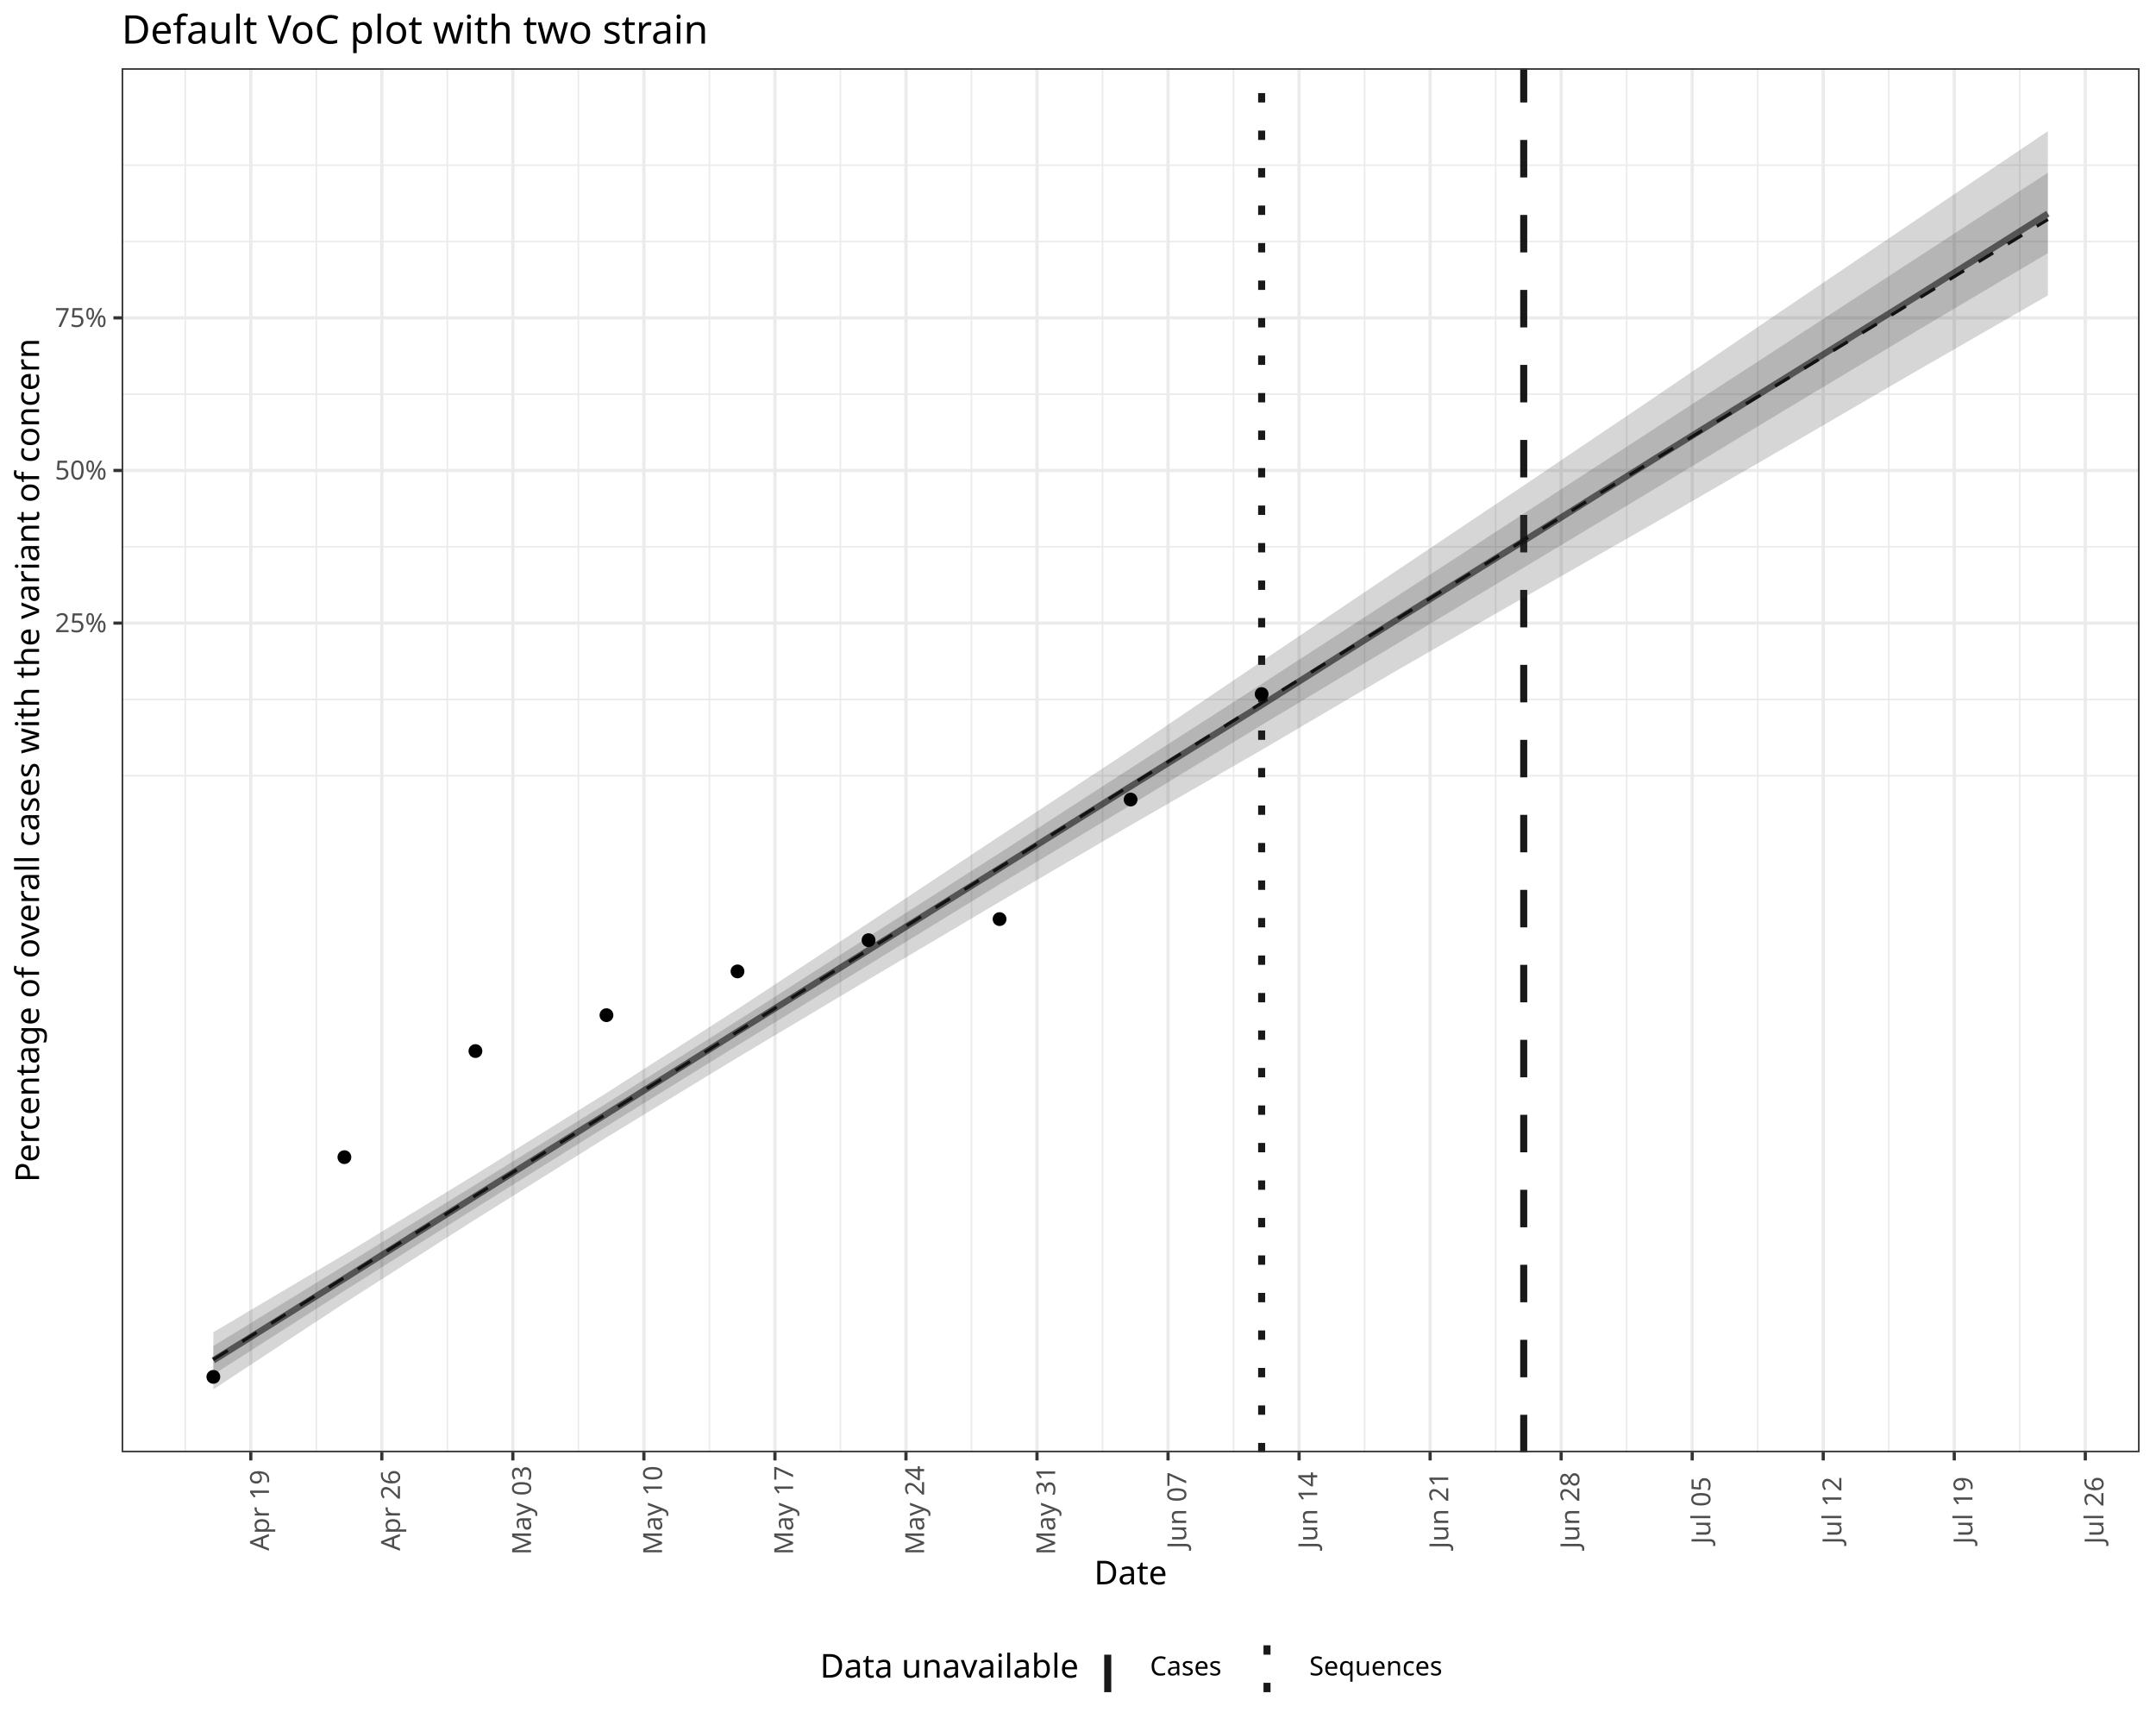
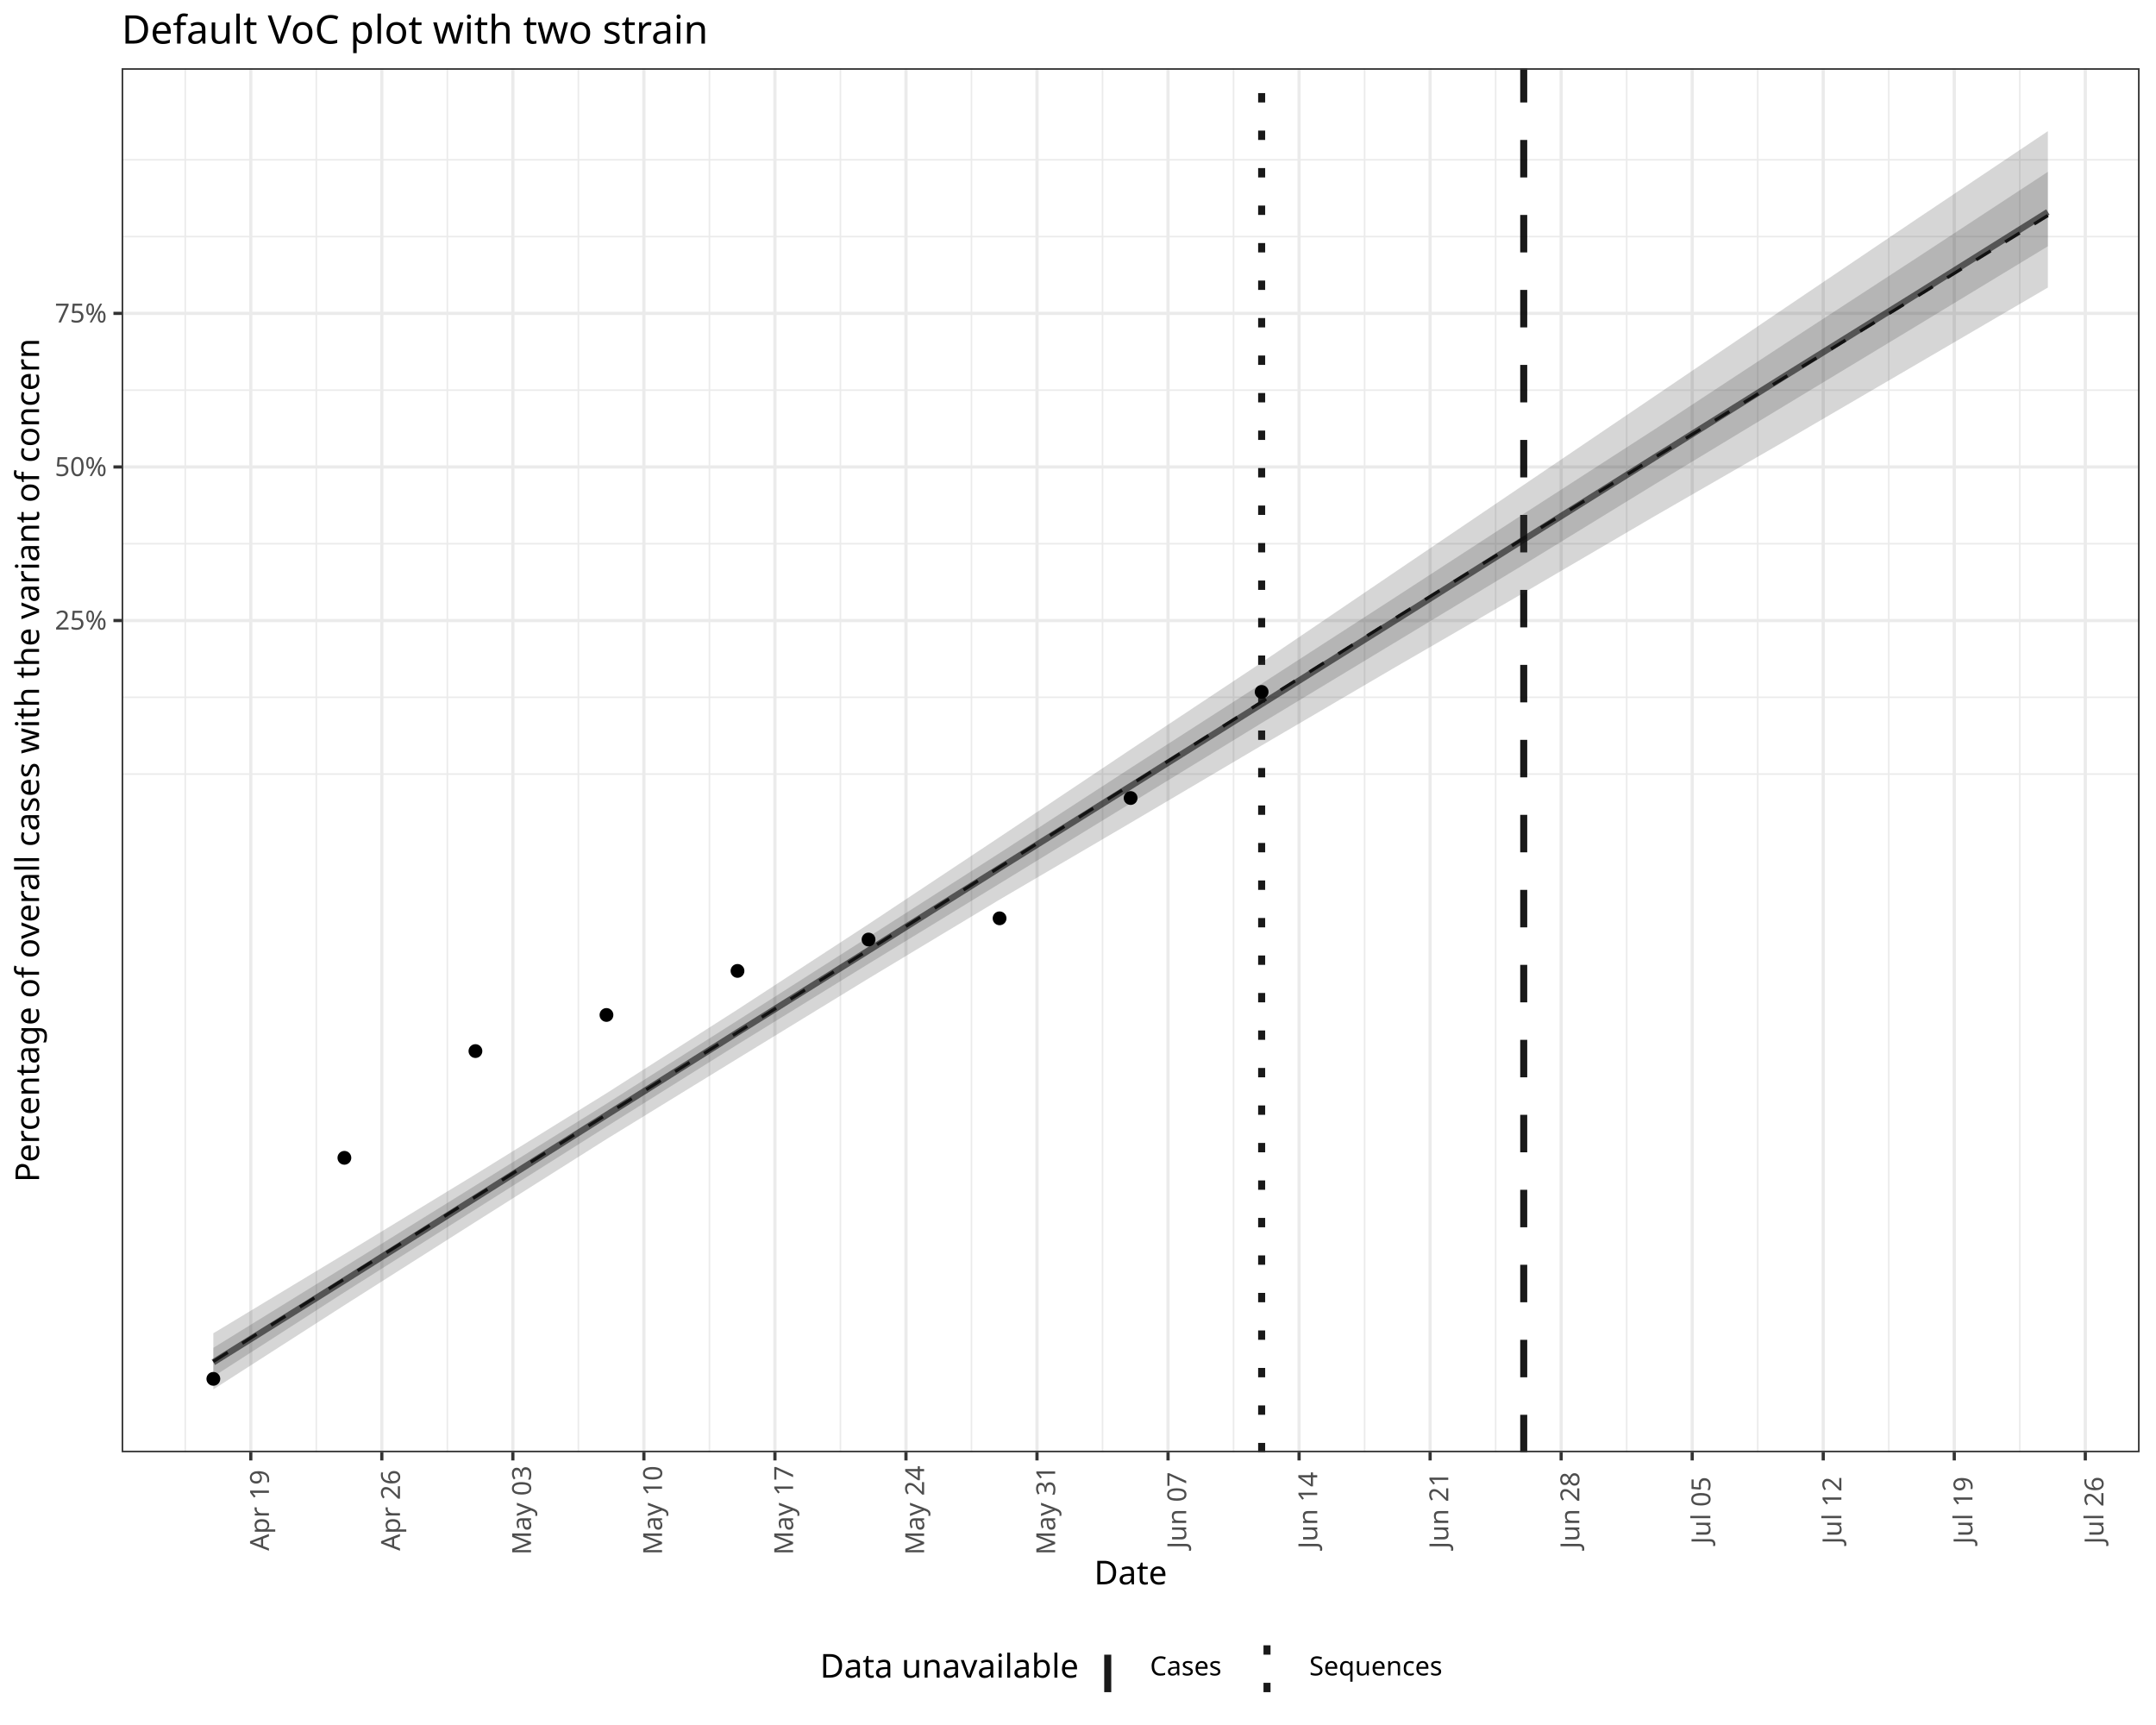
<svg xmlns="http://www.w3.org/2000/svg" class="svglite" data-engine-version="2.0" width="720.00pt" height="576.00pt" viewBox="0 0 720.00 576.00">
  <defs>
    <style type="text/css">
    .svglite line, .svglite polyline, .svglite polygon, .svglite path, .svglite rect, .svglite circle {
      fill: none;
      stroke: #000000;
      stroke-linecap: round;
      stroke-linejoin: round;
      stroke-miterlimit: 10.00;
    }
  </style>
  </defs>
  <rect width="100%" height="100%" style="stroke: none; fill: #FFFFFF;" />
  <defs>
    <clipPath id="cpMC4wMHw3MjAuMDB8MC4wMHw1NzYuMDA=">
      <rect x="0.00" y="0.00" width="720.00" height="576.00" />
    </clipPath>
  </defs>
  <g clip-path="url(#cpMC4wMHw3MjAuMDB8MC4wMHw1NzYuMDA=)">
    <rect x="0.00" y="0.00" width="720.00" height="576.00" style="stroke-width: 1.07; stroke: #FFFFFF; fill: #FFFFFF;" />
  </g>
  <defs>
    <clipPath id="cpNDAuNjJ8NzE0LjUyfDIyLjc4fDQ4NC45Mw==">
      <rect x="40.62" y="22.78" width="673.90" height="462.15" />
    </clipPath>
  </defs>
  <g clip-path="url(#cpNDAuNjJ8NzE0LjUyfDIyLjc4fDQ4NC45Mw==)">
    <rect x="40.62" y="22.78" width="673.90" height="462.15" style="stroke-width: 1.07; stroke: none; fill: #FFFFFF;" />
-     <polyline points="40.62,259.03 714.52,259.03 " style="stroke-width: 0.53; stroke: #EBEBEB; stroke-linecap: butt;" />
-     <polyline points="40.62,233.55 714.52,233.55 " style="stroke-width: 0.53; stroke: #EBEBEB; stroke-linecap: butt;" />
-     <polyline points="40.62,182.58 714.52,182.58 " style="stroke-width: 0.53; stroke: #EBEBEB; stroke-linecap: butt;" />
-     <polyline points="40.62,131.61 714.52,131.61 " style="stroke-width: 0.53; stroke: #EBEBEB; stroke-linecap: butt;" />
-     <polyline points="40.62,80.65 714.52,80.65 " style="stroke-width: 0.53; stroke: #EBEBEB; stroke-linecap: butt;" />
-     <polyline points="40.62,55.16 714.52,55.16 " style="stroke-width: 0.53; stroke: #EBEBEB; stroke-linecap: butt;" />
+     <polyline points="40.62,258.47 714.52,258.47 " style="stroke-width: 0.53; stroke: #EBEBEB; stroke-linecap: butt;" />
+     <polyline points="40.62,232.83 714.52,232.83 " style="stroke-width: 0.53; stroke: #EBEBEB; stroke-linecap: butt;" />
+     <polyline points="40.62,181.56 714.52,181.56 " style="stroke-width: 0.53; stroke: #EBEBEB; stroke-linecap: butt;" />
+     <polyline points="40.62,130.28 714.52,130.28 " style="stroke-width: 0.53; stroke: #EBEBEB; stroke-linecap: butt;" />
+     <polyline points="40.62,79.00 714.52,79.00 " style="stroke-width: 0.53; stroke: #EBEBEB; stroke-linecap: butt;" />
+     <polyline points="40.62,53.36 714.52,53.36 " style="stroke-width: 0.53; stroke: #EBEBEB; stroke-linecap: butt;" />
    <polyline points="61.87,484.93 61.87,22.78 " style="stroke-width: 0.53; stroke: #EBEBEB; stroke-linecap: butt;" />
    <polyline points="105.63,484.93 105.63,22.78 " style="stroke-width: 0.53; stroke: #EBEBEB; stroke-linecap: butt;" />
    <polyline points="149.39,484.93 149.39,22.78 " style="stroke-width: 0.53; stroke: #EBEBEB; stroke-linecap: butt;" />
    <polyline points="193.15,484.93 193.15,22.78 " style="stroke-width: 0.53; stroke: #EBEBEB; stroke-linecap: butt;" />
    <polyline points="236.91,484.93 236.91,22.78 " style="stroke-width: 0.53; stroke: #EBEBEB; stroke-linecap: butt;" />
    <polyline points="280.67,484.93 280.67,22.78 " style="stroke-width: 0.53; stroke: #EBEBEB; stroke-linecap: butt;" />
    <polyline points="324.43,484.93 324.43,22.78 " style="stroke-width: 0.53; stroke: #EBEBEB; stroke-linecap: butt;" />
    <polyline points="368.19,484.93 368.19,22.78 " style="stroke-width: 0.53; stroke: #EBEBEB; stroke-linecap: butt;" />
    <polyline points="411.95,484.93 411.95,22.78 " style="stroke-width: 0.53; stroke: #EBEBEB; stroke-linecap: butt;" />
    <polyline points="455.71,484.93 455.71,22.78 " style="stroke-width: 0.53; stroke: #EBEBEB; stroke-linecap: butt;" />
    <polyline points="499.47,484.93 499.47,22.78 " style="stroke-width: 0.53; stroke: #EBEBEB; stroke-linecap: butt;" />
    <polyline points="543.23,484.93 543.23,22.78 " style="stroke-width: 0.53; stroke: #EBEBEB; stroke-linecap: butt;" />
    <polyline points="586.99,484.93 586.99,22.78 " style="stroke-width: 0.53; stroke: #EBEBEB; stroke-linecap: butt;" />
    <polyline points="630.75,484.93 630.75,22.78 " style="stroke-width: 0.53; stroke: #EBEBEB; stroke-linecap: butt;" />
    <polyline points="674.51,484.93 674.51,22.78 " style="stroke-width: 0.53; stroke: #EBEBEB; stroke-linecap: butt;" />
-     <polyline points="40.62,208.06 714.52,208.06 " style="stroke-width: 1.07; stroke: #EBEBEB; stroke-linecap: butt;" />
-     <polyline points="40.62,157.10 714.52,157.10 " style="stroke-width: 1.07; stroke: #EBEBEB; stroke-linecap: butt;" />
-     <polyline points="40.62,106.13 714.52,106.13 " style="stroke-width: 1.07; stroke: #EBEBEB; stroke-linecap: butt;" />
+     <polyline points="40.62,207.20 714.52,207.20 " style="stroke-width: 1.07; stroke: #EBEBEB; stroke-linecap: butt;" />
+     <polyline points="40.62,155.92 714.52,155.92 " style="stroke-width: 1.07; stroke: #EBEBEB; stroke-linecap: butt;" />
+     <polyline points="40.62,104.64 714.52,104.64 " style="stroke-width: 1.07; stroke: #EBEBEB; stroke-linecap: butt;" />
    <polyline points="83.75,484.93 83.75,22.78 " style="stroke-width: 1.07; stroke: #EBEBEB; stroke-linecap: butt;" />
    <polyline points="127.51,484.93 127.51,22.78 " style="stroke-width: 1.07; stroke: #EBEBEB; stroke-linecap: butt;" />
    <polyline points="171.27,484.93 171.27,22.78 " style="stroke-width: 1.07; stroke: #EBEBEB; stroke-linecap: butt;" />
    <polyline points="215.03,484.93 215.03,22.78 " style="stroke-width: 1.07; stroke: #EBEBEB; stroke-linecap: butt;" />
    <polyline points="258.79,484.93 258.79,22.78 " style="stroke-width: 1.07; stroke: #EBEBEB; stroke-linecap: butt;" />
    <polyline points="302.55,484.93 302.55,22.78 " style="stroke-width: 1.07; stroke: #EBEBEB; stroke-linecap: butt;" />
    <polyline points="346.31,484.93 346.31,22.78 " style="stroke-width: 1.07; stroke: #EBEBEB; stroke-linecap: butt;" />
    <polyline points="390.07,484.93 390.07,22.78 " style="stroke-width: 1.07; stroke: #EBEBEB; stroke-linecap: butt;" />
    <polyline points="433.83,484.93 433.83,22.78 " style="stroke-width: 1.07; stroke: #EBEBEB; stroke-linecap: butt;" />
    <polyline points="477.59,484.93 477.59,22.78 " style="stroke-width: 1.07; stroke: #EBEBEB; stroke-linecap: butt;" />
    <polyline points="521.35,484.93 521.35,22.78 " style="stroke-width: 1.07; stroke: #EBEBEB; stroke-linecap: butt;" />
    <polyline points="565.11,484.93 565.11,22.78 " style="stroke-width: 1.07; stroke: #EBEBEB; stroke-linecap: butt;" />
    <polyline points="608.87,484.93 608.87,22.78 " style="stroke-width: 1.07; stroke: #EBEBEB; stroke-linecap: butt;" />
    <polyline points="652.63,484.93 652.63,22.78 " style="stroke-width: 1.07; stroke: #EBEBEB; stroke-linecap: butt;" />
    <polyline points="696.39,484.93 696.39,22.78 " style="stroke-width: 1.07; stroke: #EBEBEB; stroke-linecap: butt;" />
    <line x1="508.85" y1="484.93" x2="508.85" y2="22.78" style="stroke-width: 2.35; stroke: #000000; stroke-opacity: 0.90; stroke-dasharray: 12.52,12.52; stroke-linecap: butt;" />
    <line x1="421.33" y1="484.93" x2="421.33" y2="22.78" style="stroke-width: 2.35; stroke: #000000; stroke-opacity: 0.90; stroke-dasharray: 3.13,9.39; stroke-linecap: butt;" />
-     <polyline points="71.25,454.26 115.01,426.93 158.77,399.42 202.53,371.99 246.29,344.50 290.05,317.26 333.81,289.93 377.57,262.59 421.33,235.42 465.09,207.82 508.85,180.60 552.61,153.20 596.37,126.12 640.13,98.92 683.89,71.32 " style="stroke-width: 2.13; stroke: #000000; stroke-opacity: 0.60; stroke-linecap: butt;" />
-     <polyline points="71.25,453.98 115.01,426.61 158.77,399.25 202.53,371.95 246.29,344.50 290.05,317.10 333.81,289.66 377.57,262.21 421.33,234.72 465.09,207.57 508.85,180.40 552.61,153.38 596.37,126.74 640.13,99.99 683.89,73.27 " style="stroke-width: 1.07; stroke-dasharray: 5.69,5.69; stroke-linecap: butt;" />
-     <polygon points="71.25,444.85 115.01,418.89 158.77,392.18 202.53,364.96 246.29,336.94 290.05,308.17 333.81,279.21 377.57,250.42 421.33,220.83 465.09,191.43 508.85,162.11 552.61,132.60 596.37,102.85 640.13,73.27 683.89,43.79 683.89,98.65 640.13,123.82 596.37,149.28 552.61,174.56 508.85,199.54 465.09,224.67 421.33,250.42 377.57,275.55 333.81,301.15 290.05,327.06 246.29,353.15 202.53,379.80 158.77,407.17 115.01,435.13 71.25,463.93 " style="stroke-width: 0.00; stroke: none; fill: #333333; fill-opacity: 0.20;" />
-     <polyline points="71.25,444.85 115.01,418.89 158.77,392.18 202.53,364.96 246.29,336.94 290.05,308.17 333.81,279.21 377.57,250.42 421.33,220.83 465.09,191.43 508.85,162.11 552.61,132.60 596.37,102.85 640.13,73.27 683.89,43.79 " style="stroke-width: 0.43; stroke: none;" />
-     <polyline points="683.89,98.65 640.13,123.82 596.37,149.28 552.61,174.56 508.85,199.54 465.09,224.67 421.33,250.42 377.57,275.55 333.81,301.15 290.05,327.06 246.29,353.15 202.53,379.80 158.77,407.17 115.01,435.13 71.25,463.93 " style="stroke-width: 0.43; stroke: none;" />
-     <polygon points="71.25,449.44 115.01,422.59 158.77,395.58 202.53,368.44 246.29,340.83 290.05,312.79 333.81,284.83 377.57,256.51 421.33,228.39 465.09,200.00 508.85,171.50 552.61,143.07 596.37,114.65 640.13,86.12 683.89,57.68 683.89,84.52 640.13,110.48 596.37,136.73 552.61,163.23 508.85,189.53 465.09,215.81 421.33,242.09 377.57,268.85 333.81,295.28 290.05,322.17 246.29,349.08 202.53,376.10 158.77,403.42 115.01,431.02 71.25,459.00 " style="stroke-width: 0.00; stroke: none; fill: #333333; fill-opacity: 0.20;" />
-     <polyline points="71.25,449.44 115.01,422.59 158.77,395.58 202.53,368.44 246.29,340.83 290.05,312.79 333.81,284.83 377.57,256.51 421.33,228.39 465.09,200.00 508.85,171.50 552.61,143.07 596.37,114.65 640.13,86.12 683.89,57.68 " style="stroke-width: 1.07; stroke: none;" />
-     <polyline points="683.89,84.52 640.13,110.48 596.37,136.73 552.61,163.23 508.85,189.53 465.09,215.81 421.33,242.09 377.57,268.85 333.81,295.28 290.05,322.17 246.29,349.08 202.53,376.10 158.77,403.42 115.01,431.02 71.25,459.00 " style="stroke-width: 1.07; stroke: none;" />
-     <circle cx="71.25" cy="459.75" r="1.95" style="stroke-width: 0.71; fill: #000000;" />
-     <circle cx="115.01" cy="386.39" r="1.95" style="stroke-width: 0.71; fill: #000000;" />
-     <circle cx="158.77" cy="350.96" r="1.95" style="stroke-width: 0.71; fill: #000000;" />
-     <circle cx="202.53" cy="338.98" r="1.95" style="stroke-width: 0.71; fill: #000000;" />
-     <circle cx="246.29" cy="324.36" r="1.95" style="stroke-width: 0.71; fill: #000000;" />
-     <circle cx="290.05" cy="313.94" r="1.95" style="stroke-width: 0.71; fill: #000000;" />
-     <circle cx="333.81" cy="306.90" r="1.95" style="stroke-width: 0.71; fill: #000000;" />
-     <circle cx="377.57" cy="266.98" r="1.95" style="stroke-width: 0.71; fill: #000000;" />
-     <circle cx="421.33" cy="231.76" r="1.95" style="stroke-width: 0.71; fill: #000000;" />
+     <polyline points="71.25,454.89 115.01,427.55 158.77,399.99 202.53,372.32 246.29,344.74 290.05,317.37 333.81,289.84 377.57,262.50 421.33,235.07 465.09,207.69 508.85,180.16 552.61,152.74 596.37,125.37 640.13,98.19 683.89,70.80 " style="stroke-width: 2.13; stroke: #000000; stroke-opacity: 0.60; stroke-linecap: butt;" />
+     <polyline points="71.25,454.61 115.01,427.08 158.77,399.64 202.53,372.17 246.29,344.74 290.05,317.21 333.81,289.56 377.57,262.06 421.33,234.37 465.09,206.95 508.85,179.76 552.61,152.74 596.37,125.79 640.13,98.99 683.89,71.96 " style="stroke-width: 1.07; stroke-dasharray: 5.69,5.69; stroke-linecap: butt;" />
+     <polygon points="71.25,445.20 115.01,418.78 158.77,392.14 202.53,365.05 246.29,337.10 290.05,308.57 333.81,279.52 377.57,250.26 421.33,221.21 465.09,191.53 508.85,161.90 552.61,132.27 596.37,102.63 640.13,73.10 683.89,43.79 683.89,96.02 640.13,121.59 596.37,147.12 552.61,172.33 508.85,197.94 465.09,223.29 421.33,248.92 377.57,274.75 333.81,300.39 290.05,326.73 246.29,353.50 202.53,380.38 158.77,408.03 115.01,435.83 71.25,463.93 " style="stroke-width: 0.00; stroke: none; fill: #333333; fill-opacity: 0.20;" />
+     <polyline points="71.25,445.20 115.01,418.78 158.77,392.14 202.53,365.05 246.29,337.10 290.05,308.57 333.81,279.52 377.57,250.26 421.33,221.21 465.09,191.53 508.85,161.90 552.61,132.27 596.37,102.63 640.13,73.10 683.89,43.79 " style="stroke-width: 0.43; stroke: none;" />
+     <polyline points="683.89,96.02 640.13,121.59 596.37,147.12 552.61,172.33 508.85,197.94 465.09,223.29 421.33,248.92 377.57,274.75 333.81,300.39 290.05,326.73 246.29,353.50 202.53,380.38 158.77,408.03 115.01,435.83 71.25,463.93 " style="stroke-width: 0.43; stroke: none;" />
+     <polygon points="71.25,450.05 115.01,423.03 158.77,395.86 202.53,368.55 246.29,340.77 290.05,312.85 333.81,284.85 377.57,256.44 421.33,228.29 465.09,200.00 508.85,171.56 552.61,143.33 596.37,114.58 640.13,86.08 683.89,57.37 683.89,82.24 640.13,108.78 596.37,135.23 552.61,161.71 508.85,188.55 465.09,214.99 421.33,241.43 377.57,268.23 333.81,295.05 290.05,321.83 246.29,348.77 202.53,376.21 158.77,403.84 115.01,431.51 71.25,459.66 " style="stroke-width: 0.00; stroke: none; fill: #333333; fill-opacity: 0.20;" />
+     <polyline points="71.25,450.05 115.01,423.03 158.77,395.86 202.53,368.55 246.29,340.77 290.05,312.85 333.81,284.85 377.57,256.44 421.33,228.29 465.09,200.00 508.85,171.56 552.61,143.33 596.37,114.58 640.13,86.08 683.89,57.37 " style="stroke-width: 1.07; stroke: none;" />
+     <polyline points="683.89,82.24 640.13,108.78 596.37,135.23 552.61,161.71 508.85,188.55 465.09,214.99 421.33,241.43 377.57,268.23 333.81,295.05 290.05,321.83 246.29,348.77 202.53,376.21 158.77,403.84 115.01,431.51 71.25,459.66 " style="stroke-width: 1.07; stroke: none;" />
+     <circle cx="71.25" cy="460.42" r="1.95" style="stroke-width: 0.71; fill: #000000;" />
+     <circle cx="115.01" cy="386.61" r="1.95" style="stroke-width: 0.71; fill: #000000;" />
+     <circle cx="158.77" cy="350.97" r="1.95" style="stroke-width: 0.71; fill: #000000;" />
+     <circle cx="202.53" cy="338.91" r="1.95" style="stroke-width: 0.71; fill: #000000;" />
+     <circle cx="246.29" cy="324.20" r="1.95" style="stroke-width: 0.71; fill: #000000;" />
+     <circle cx="290.05" cy="313.72" r="1.95" style="stroke-width: 0.71; fill: #000000;" />
+     <circle cx="333.81" cy="306.64" r="1.95" style="stroke-width: 0.71; fill: #000000;" />
+     <circle cx="377.57" cy="266.47" r="1.95" style="stroke-width: 0.71; fill: #000000;" />
+     <circle cx="421.33" cy="231.04" r="1.95" style="stroke-width: 0.71; fill: #000000;" />
    <rect x="40.62" y="22.78" width="673.90" height="462.15" style="stroke-width: 1.07; stroke: #333333;" />
  </g>
  <g clip-path="url(#cpMC4wMHw3MjAuMDB8MC4wMHw1NzYuMDA=)">
-     <text x="35.69" y="211.09" text-anchor="end" style="font-size: 8.80px; fill: #4D4D4D; font-family: sans;" textLength="17.61px" lengthAdjust="spacingAndGlyphs">25%</text>
-     <text x="35.69" y="160.12" text-anchor="end" style="font-size: 8.80px; fill: #4D4D4D; font-family: sans;" textLength="17.61px" lengthAdjust="spacingAndGlyphs">50%</text>
-     <text x="35.69" y="109.16" text-anchor="end" style="font-size: 8.80px; fill: #4D4D4D; font-family: sans;" textLength="17.61px" lengthAdjust="spacingAndGlyphs">75%</text>
-     <polyline points="37.88,208.06 40.62,208.06 " style="stroke-width: 1.07; stroke: #333333; stroke-linecap: butt;" />
-     <polyline points="37.88,157.10 40.62,157.10 " style="stroke-width: 1.07; stroke: #333333; stroke-linecap: butt;" />
-     <polyline points="37.88,106.13 40.62,106.13 " style="stroke-width: 1.07; stroke: #333333; stroke-linecap: butt;" />
+     <text x="35.69" y="210.22" text-anchor="end" style="font-size: 8.80px; fill: #4D4D4D; font-family: sans;" textLength="17.61px" lengthAdjust="spacingAndGlyphs">25%</text>
+     <text x="35.69" y="158.95" text-anchor="end" style="font-size: 8.80px; fill: #4D4D4D; font-family: sans;" textLength="17.61px" lengthAdjust="spacingAndGlyphs">50%</text>
+     <text x="35.69" y="107.67" text-anchor="end" style="font-size: 8.80px; fill: #4D4D4D; font-family: sans;" textLength="17.61px" lengthAdjust="spacingAndGlyphs">75%</text>
+     <polyline points="37.88,207.20 40.62,207.20 " style="stroke-width: 1.07; stroke: #333333; stroke-linecap: butt;" />
+     <polyline points="37.88,155.92 40.62,155.92 " style="stroke-width: 1.07; stroke: #333333; stroke-linecap: butt;" />
+     <polyline points="37.88,104.64 40.62,104.64 " style="stroke-width: 1.07; stroke: #333333; stroke-linecap: butt;" />
    <polyline points="83.75,487.67 83.75,484.93 " style="stroke-width: 1.07; stroke: #333333; stroke-linecap: butt;" />
    <polyline points="127.51,487.67 127.51,484.93 " style="stroke-width: 1.07; stroke: #333333; stroke-linecap: butt;" />
    <polyline points="171.27,487.67 171.27,484.93 " style="stroke-width: 1.07; stroke: #333333; stroke-linecap: butt;" />
    <polyline points="215.03,487.67 215.03,484.93 " style="stroke-width: 1.07; stroke: #333333; stroke-linecap: butt;" />
    <polyline points="258.79,487.67 258.79,484.93 " style="stroke-width: 1.07; stroke: #333333; stroke-linecap: butt;" />
    <polyline points="302.55,487.67 302.55,484.93 " style="stroke-width: 1.07; stroke: #333333; stroke-linecap: butt;" />
    <polyline points="346.31,487.67 346.31,484.93 " style="stroke-width: 1.07; stroke: #333333; stroke-linecap: butt;" />
    <polyline points="390.07,487.67 390.07,484.93 " style="stroke-width: 1.07; stroke: #333333; stroke-linecap: butt;" />
    <polyline points="433.83,487.67 433.83,484.93 " style="stroke-width: 1.07; stroke: #333333; stroke-linecap: butt;" />
    <polyline points="477.59,487.67 477.59,484.93 " style="stroke-width: 1.07; stroke: #333333; stroke-linecap: butt;" />
    <polyline points="521.35,487.67 521.35,484.93 " style="stroke-width: 1.07; stroke: #333333; stroke-linecap: butt;" />
    <polyline points="565.11,487.67 565.11,484.93 " style="stroke-width: 1.07; stroke: #333333; stroke-linecap: butt;" />
    <polyline points="608.87,487.67 608.87,484.93 " style="stroke-width: 1.07; stroke: #333333; stroke-linecap: butt;" />
    <polyline points="652.63,487.67 652.63,484.93 " style="stroke-width: 1.07; stroke: #333333; stroke-linecap: butt;" />
    <polyline points="696.39,487.67 696.39,484.93 " style="stroke-width: 1.07; stroke: #333333; stroke-linecap: butt;" />
    <text transform="translate(89.81,504.30) rotate(-90)" text-anchor="middle" style="font-size: 8.80px; fill: #4D4D4D; font-family: sans;" textLength="25.93px" lengthAdjust="spacingAndGlyphs">Apr 19</text>
    <text transform="translate(133.57,504.30) rotate(-90)" text-anchor="middle" style="font-size: 8.80px; fill: #4D4D4D; font-family: sans;" textLength="25.93px" lengthAdjust="spacingAndGlyphs">Apr 26</text>
    <text transform="translate(177.33,504.30) rotate(-90)" text-anchor="middle" style="font-size: 8.80px; fill: #4D4D4D; font-family: sans;" textLength="28.87px" lengthAdjust="spacingAndGlyphs">May 03</text>
    <text transform="translate(221.09,504.30) rotate(-90)" text-anchor="middle" style="font-size: 8.80px; fill: #4D4D4D; font-family: sans;" textLength="28.87px" lengthAdjust="spacingAndGlyphs">May 10</text>
    <text transform="translate(264.85,504.30) rotate(-90)" text-anchor="middle" style="font-size: 8.80px; fill: #4D4D4D; font-family: sans;" textLength="28.87px" lengthAdjust="spacingAndGlyphs">May 17</text>
    <text transform="translate(308.61,504.30) rotate(-90)" text-anchor="middle" style="font-size: 8.80px; fill: #4D4D4D; font-family: sans;" textLength="28.87px" lengthAdjust="spacingAndGlyphs">May 24</text>
    <text transform="translate(352.37,504.30) rotate(-90)" text-anchor="middle" style="font-size: 8.80px; fill: #4D4D4D; font-family: sans;" textLength="28.87px" lengthAdjust="spacingAndGlyphs">May 31</text>
    <text transform="translate(396.13,504.30) rotate(-90)" text-anchor="middle" style="font-size: 8.80px; fill: #4D4D4D; font-family: sans;" textLength="26.43px" lengthAdjust="spacingAndGlyphs">Jun 07</text>
    <text transform="translate(439.89,504.30) rotate(-90)" text-anchor="middle" style="font-size: 8.80px; fill: #4D4D4D; font-family: sans;" textLength="26.43px" lengthAdjust="spacingAndGlyphs">Jun 14</text>
    <text transform="translate(483.65,504.30) rotate(-90)" text-anchor="middle" style="font-size: 8.80px; fill: #4D4D4D; font-family: sans;" textLength="26.43px" lengthAdjust="spacingAndGlyphs">Jun 21</text>
    <text transform="translate(527.41,504.30) rotate(-90)" text-anchor="middle" style="font-size: 8.80px; fill: #4D4D4D; font-family: sans;" textLength="26.43px" lengthAdjust="spacingAndGlyphs">Jun 28</text>
    <text transform="translate(571.17,504.30) rotate(-90)" text-anchor="middle" style="font-size: 8.80px; fill: #4D4D4D; font-family: sans;" textLength="23.49px" lengthAdjust="spacingAndGlyphs">Jul 05</text>
    <text transform="translate(614.93,504.30) rotate(-90)" text-anchor="middle" style="font-size: 8.80px; fill: #4D4D4D; font-family: sans;" textLength="23.49px" lengthAdjust="spacingAndGlyphs">Jul 12</text>
    <text transform="translate(658.69,504.30) rotate(-90)" text-anchor="middle" style="font-size: 8.80px; fill: #4D4D4D; font-family: sans;" textLength="23.49px" lengthAdjust="spacingAndGlyphs">Jul 19</text>
    <text transform="translate(702.45,504.30) rotate(-90)" text-anchor="middle" style="font-size: 8.80px; fill: #4D4D4D; font-family: sans;" textLength="23.49px" lengthAdjust="spacingAndGlyphs">Jul 26</text>
    <text x="377.57" y="529.04" text-anchor="middle" style="font-size: 11.00px; font-family: sans;" textLength="23.24px" lengthAdjust="spacingAndGlyphs">Date</text>
    <text transform="translate(13.05,253.86) rotate(-90)" text-anchor="middle" style="font-size: 11.00px; font-family: sans;" textLength="267.24px" lengthAdjust="spacingAndGlyphs">Percentage of overall cases with the variant of concern</text>
    <rect x="268.38" y="542.28" width="218.39" height="28.24" style="stroke-width: 1.07; stroke: none; fill: #FFFFFF;" />
    <text x="273.86" y="560.19" style="font-size: 11.00px; font-family: sans;" textLength="81.95px" lengthAdjust="spacingAndGlyphs">Data unavailable</text>
    <rect x="361.29" y="547.76" width="17.28" height="17.28" style="stroke-width: 1.07; stroke: none; fill: #FFFFFF;" />
    <line x1="369.93" y1="565.04" x2="369.93" y2="547.76" style="stroke-width: 2.35; stroke: #000000; stroke-opacity: 0.90; stroke-dasharray: 12.52,12.52; stroke-linecap: butt;" />
    <rect x="414.48" y="547.76" width="17.28" height="17.28" style="stroke-width: 1.07; stroke: none; fill: #FFFFFF;" />
    <line x1="423.12" y1="565.04" x2="423.12" y2="547.76" style="stroke-width: 2.35; stroke: #000000; stroke-opacity: 0.90; stroke-dasharray: 3.13,9.39; stroke-linecap: butt;" />
    <text x="384.05" y="559.43" style="font-size: 8.80px; font-family: sans;" textLength="24.95px" lengthAdjust="spacingAndGlyphs">Cases</text>
    <text x="437.24" y="559.43" style="font-size: 8.80px; font-family: sans;" textLength="44.05px" lengthAdjust="spacingAndGlyphs">Sequences</text>
    <text x="40.62" y="14.56" style="font-size: 13.20px; font-family: sans;" textLength="183.43px" lengthAdjust="spacingAndGlyphs">Default VoC plot with two strain</text>
  </g>
</svg>
